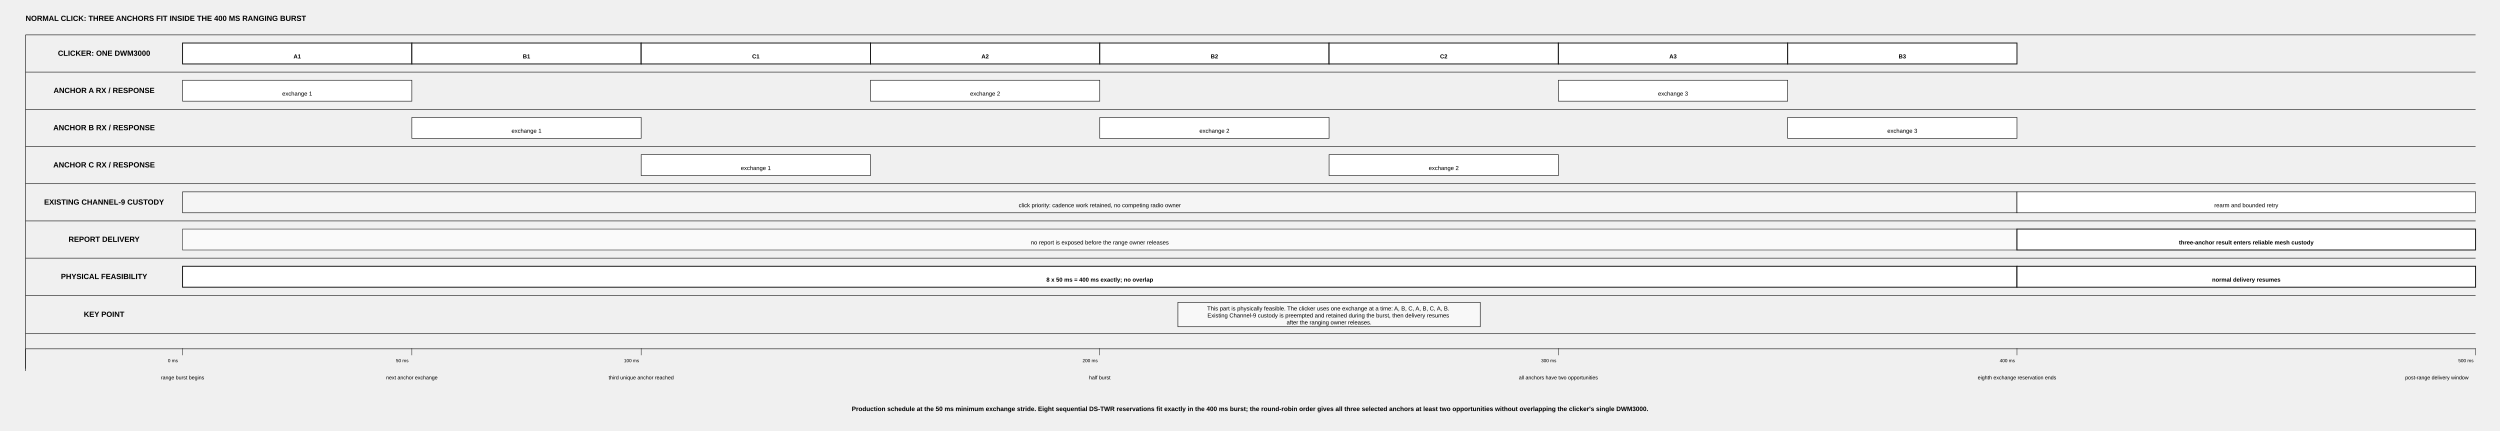
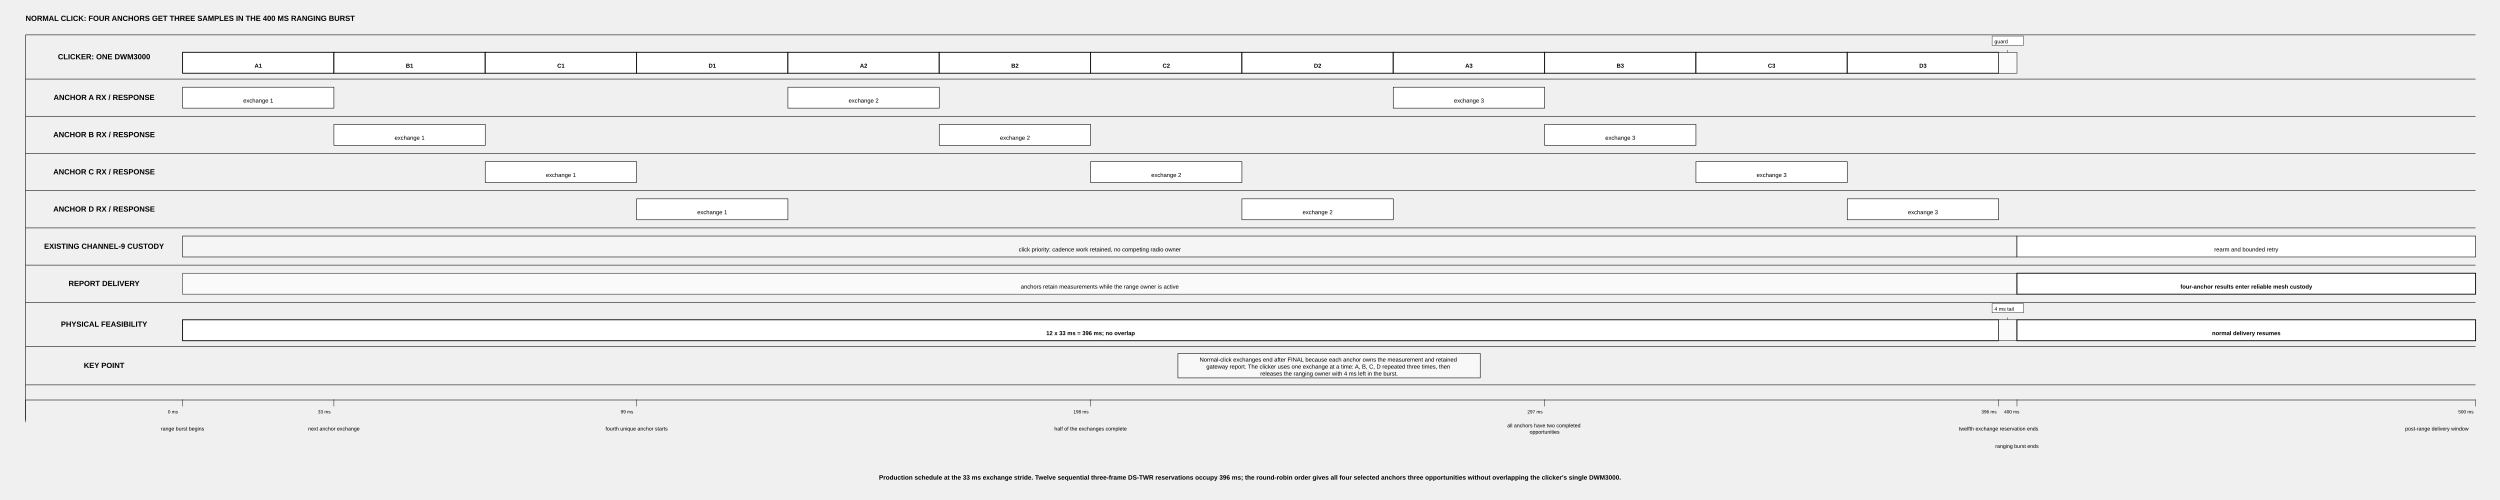
- <svg xmlns="http://www.w3.org/2000/svg" width="4300" height="741" viewBox="0 0 4300 741" role="img">
+ <svg xmlns="http://www.w3.org/2000/svg" width="4300" height="859" viewBox="0 0 4300 859" role="img">
  <style>
svg { background: #ffffff; font-family: Arial, Helvetica, sans-serif; color: #111111; }
.title { font-size: 13px; font-weight: 700; }
.row-label { font-size: 13px; font-weight: 700; text-anchor: middle; }
.small { font-size: 10px; }
.tiny { font-size: 9px; }
.axis-time { font-size: 8px; text-anchor: middle; }
.caption { font-size: 11px; font-weight: 700; }
.center { text-anchor: middle; }
.event-text { dominant-baseline: central; }
.major-line, .axis-line { stroke: #111111; stroke-width: 1; }
.hairline, .tick { stroke: #111111; stroke-width: 0.8; }
.box.shaded { fill: #f8f8f8; stroke: #111111; stroke-width: 1; }
.callout { fill: #ffffff; stroke: #111111; stroke-width: 0.7; }
.diamond { fill: #ffffff; stroke: #111111; stroke-width: 0.9; }
</style>
-   <text x="44.0" y="36" class="title">NORMAL CLICK: THREE ANCHORS FIT INSIDE THE 400 MS RANGING BURST</text>
-   <line x1="44.0" y1="60.0" x2="44.0" y2="634.0" class="major-line" />
+   <text x="44.0" y="36" class="title">NORMAL CLICK: FOUR ANCHORS GET THREE SAMPLES IN THE 400 MS RANGING BURST</text>
+   <line x1="44.0" y1="60.0" x2="44.0" y2="722.0" class="major-line" />
  <line x1="44.0" y1="60.0" x2="4258.0" y2="60.0" class="major-line" />
-   <text x="179.0" y="96.0" class="row-label">CLICKER: ONE DWM3000</text>
-   <rect x="314.0" y="74.0" width="394.4" height="36.0" fill="#ffffff" stroke="#111111" stroke-width="1.6" />
-   <text x="511.2" y="97.0" class="small center event-text" text-anchor="middle" font-weight="700">
-     <tspan x="511.2" dy="0.0">A1</tspan>
-   </text>
-   <rect x="708.4" y="74.0" width="394.4" height="36.0" fill="#ffffff" stroke="#111111" stroke-width="1.6" />
-   <text x="905.6" y="97.0" class="small center event-text" text-anchor="middle" font-weight="700">
-     <tspan x="905.6" dy="0.0">B1</tspan>
-   </text>
-   <rect x="1102.8" y="74.0" width="394.4" height="36.0" fill="#ffffff" stroke="#111111" stroke-width="1.6" />
-   <text x="1300.0" y="97.0" class="small center event-text" text-anchor="middle" font-weight="700">
-     <tspan x="1300.0" dy="0.0">C1</tspan>
-   </text>
-   <rect x="1497.2" y="74.0" width="394.4" height="36.0" fill="#ffffff" stroke="#111111" stroke-width="1.6" />
-   <text x="1694.4" y="97.0" class="small center event-text" text-anchor="middle" font-weight="700">
-     <tspan x="1694.4" dy="0.0">A2</tspan>
-   </text>
-   <rect x="1891.6" y="74.0" width="394.4" height="36.0" fill="#ffffff" stroke="#111111" stroke-width="1.6" />
-   <text x="2088.8" y="97.0" class="small center event-text" text-anchor="middle" font-weight="700">
-     <tspan x="2088.8" dy="0.0">B2</tspan>
-   </text>
-   <rect x="2286.0" y="74.0" width="394.4" height="36.0" fill="#ffffff" stroke="#111111" stroke-width="1.6" />
-   <text x="2483.2" y="97.0" class="small center event-text" text-anchor="middle" font-weight="700">
-     <tspan x="2483.2" dy="0.0">C2</tspan>
-   </text>
-   <rect x="2680.4" y="74.0" width="394.4" height="36.0" fill="#ffffff" stroke="#111111" stroke-width="1.6" />
-   <text x="2877.6" y="97.0" class="small center event-text" text-anchor="middle" font-weight="700">
-     <tspan x="2877.6" dy="0.0">A3</tspan>
-   </text>
-   <rect x="3074.8" y="74.0" width="394.4" height="36.0" fill="#ffffff" stroke="#111111" stroke-width="1.6" />
-   <text x="3272.0" y="97.0" class="small center event-text" text-anchor="middle" font-weight="700">
-     <tspan x="3272.0" dy="0.0">B3</tspan>
-   </text>
-   <line x1="44.0" y1="124.0" x2="4258.0" y2="124.0" class="major-line" />
-   <text x="179.0" y="160.0" class="row-label">ANCHOR A RX / RESPONSE</text>
-   <rect x="314.0" y="138.0" width="394.4" height="36.0" fill="#ffffff" stroke="#111111" stroke-width="1" />
-   <text x="511.2" y="161.0" class="small center event-text" text-anchor="middle">
-     <tspan x="511.2" dy="0.0">exchange 1</tspan>
-   </text>
-   <rect x="1497.2" y="138.0" width="394.4" height="36.0" fill="#ffffff" stroke="#111111" stroke-width="1" />
-   <text x="1694.4" y="161.0" class="small center event-text" text-anchor="middle">
-     <tspan x="1694.4" dy="0.0">exchange 2</tspan>
-   </text>
-   <rect x="2680.4" y="138.0" width="394.4" height="36.0" fill="#ffffff" stroke="#111111" stroke-width="1" />
-   <text x="2877.6" y="161.0" class="small center event-text" text-anchor="middle">
-     <tspan x="2877.6" dy="0.0">exchange 3</tspan>
-   </text>
-   <line x1="44.0" y1="188.0" x2="4258.0" y2="188.0" class="major-line" />
-   <text x="179.0" y="224.0" class="row-label">ANCHOR B RX / RESPONSE</text>
-   <rect x="708.4" y="202.0" width="394.4" height="36.0" fill="#ffffff" stroke="#111111" stroke-width="1" />
-   <text x="905.6" y="225.0" class="small center event-text" text-anchor="middle">
-     <tspan x="905.6" dy="0.0">exchange 1</tspan>
-   </text>
-   <rect x="1891.6" y="202.0" width="394.4" height="36.0" fill="#ffffff" stroke="#111111" stroke-width="1" />
-   <text x="2088.8" y="225.0" class="small center event-text" text-anchor="middle">
-     <tspan x="2088.8" dy="0.0">exchange 2</tspan>
-   </text>
-   <rect x="3074.8" y="202.0" width="394.4" height="36.0" fill="#ffffff" stroke="#111111" stroke-width="1" />
-   <text x="3272.0" y="225.0" class="small center event-text" text-anchor="middle">
-     <tspan x="3272.0" dy="0.0">exchange 3</tspan>
-   </text>
-   <line x1="44.0" y1="252.0" x2="4258.0" y2="252.0" class="major-line" />
-   <text x="179.0" y="288.0" class="row-label">ANCHOR C RX / RESPONSE</text>
-   <rect x="1102.8" y="266.0" width="394.4" height="36.0" fill="#ffffff" stroke="#111111" stroke-width="1" />
-   <text x="1300.0" y="289.0" class="small center event-text" text-anchor="middle">
-     <tspan x="1300.0" dy="0.0">exchange 1</tspan>
-   </text>
-   <rect x="2286.0" y="266.0" width="394.4" height="36.0" fill="#ffffff" stroke="#111111" stroke-width="1" />
-   <text x="2483.2" y="289.0" class="small center event-text" text-anchor="middle">
-     <tspan x="2483.2" dy="0.0">exchange 2</tspan>
-   </text>
-   <line x1="44.0" y1="316.0" x2="4258.0" y2="316.0" class="major-line" />
-   <text x="179.0" y="352.0" class="row-label">EXISTING CHANNEL-9 CUSTODY</text>
-   <rect x="314.0" y="330.0" width="3155.2" height="36.0" fill="#f5f5f5" stroke="#111111" stroke-width="1" />
-   <text x="1891.6" y="353.0" class="small center event-text" text-anchor="middle">
+   <text x="179.0" y="102.0" class="row-label">CLICKER: ONE DWM3000</text>
+   <rect x="314.0" y="90.0" width="260.3" height="36.0" fill="#ffffff" stroke="#111111" stroke-width="1.6" />
+   <text x="444.2" y="113.0" class="small center event-text" text-anchor="middle" font-weight="700">
+     <tspan x="444.2" dy="0.0">A1</tspan>
+   </text>
+   <rect x="574.3" y="90.0" width="260.3" height="36.0" fill="#ffffff" stroke="#111111" stroke-width="1.6" />
+   <text x="704.5" y="113.0" class="small center event-text" text-anchor="middle" font-weight="700">
+     <tspan x="704.5" dy="0.0">B1</tspan>
+   </text>
+   <rect x="834.6" y="90.0" width="260.3" height="36.0" fill="#ffffff" stroke="#111111" stroke-width="1.6" />
+   <text x="964.8" y="113.0" class="small center event-text" text-anchor="middle" font-weight="700">
+     <tspan x="964.8" dy="0.0">C1</tspan>
+   </text>
+   <rect x="1094.9" y="90.0" width="260.3" height="36.0" fill="#ffffff" stroke="#111111" stroke-width="1.6" />
+   <text x="1225.1" y="113.0" class="small center event-text" text-anchor="middle" font-weight="700">
+     <tspan x="1225.1" dy="0.0">D1</tspan>
+   </text>
+   <rect x="1355.2" y="90.0" width="260.3" height="36.0" fill="#ffffff" stroke="#111111" stroke-width="1.6" />
+   <text x="1485.4" y="113.0" class="small center event-text" text-anchor="middle" font-weight="700">
+     <tspan x="1485.4" dy="0.0">A2</tspan>
+   </text>
+   <rect x="1615.5" y="90.0" width="260.3" height="36.0" fill="#ffffff" stroke="#111111" stroke-width="1.6" />
+   <text x="1745.7" y="113.0" class="small center event-text" text-anchor="middle" font-weight="700">
+     <tspan x="1745.7" dy="0.0">B2</tspan>
+   </text>
+   <rect x="1875.8" y="90.0" width="260.3" height="36.0" fill="#ffffff" stroke="#111111" stroke-width="1.6" />
+   <text x="2006.0" y="113.0" class="small center event-text" text-anchor="middle" font-weight="700">
+     <tspan x="2006.0" dy="0.0">C2</tspan>
+   </text>
+   <rect x="2136.1" y="90.0" width="260.3" height="36.0" fill="#ffffff" stroke="#111111" stroke-width="1.6" />
+   <text x="2266.3" y="113.0" class="small center event-text" text-anchor="middle" font-weight="700">
+     <tspan x="2266.3" dy="0.0">D2</tspan>
+   </text>
+   <rect x="2396.4" y="90.0" width="260.3" height="36.0" fill="#ffffff" stroke="#111111" stroke-width="1.6" />
+   <text x="2526.6" y="113.0" class="small center event-text" text-anchor="middle" font-weight="700">
+     <tspan x="2526.6" dy="0.0">A3</tspan>
+   </text>
+   <rect x="2656.7" y="90.0" width="260.3" height="36.0" fill="#ffffff" stroke="#111111" stroke-width="1.6" />
+   <text x="2786.9" y="113.0" class="small center event-text" text-anchor="middle" font-weight="700">
+     <tspan x="2786.9" dy="0.0">B3</tspan>
+   </text>
+   <rect x="2917.0" y="90.0" width="260.3" height="36.0" fill="#ffffff" stroke="#111111" stroke-width="1.6" />
+   <text x="3047.2" y="113.0" class="small center event-text" text-anchor="middle" font-weight="700">
+     <tspan x="3047.2" dy="0.0">C3</tspan>
+   </text>
+   <rect x="3177.3" y="90.0" width="260.3" height="36.0" fill="#ffffff" stroke="#111111" stroke-width="1.6" />
+   <text x="3307.5" y="113.0" class="small center event-text" text-anchor="middle" font-weight="700">
+     <tspan x="3307.5" dy="0.0">D3</tspan>
+   </text>
+   <rect x="3437.6" y="90.0" width="31.6" height="36.0" fill="#fafafa" stroke="#333333" stroke-width="1" />
+   <line x1="3453.4" y1="86.0" x2="3453.4" y2="90.0" class="hairline" />
+   <rect x="3426.4" y="62.0" width="54.0" height="16.0" class="callout" />
+   <text x="3430.4" y="74.5" class="tiny" text-anchor="start">
+     <tspan x="3430.4" dy="0.0">guard</tspan>
+   </text>
+   <line x1="44.0" y1="136.0" x2="4258.0" y2="136.0" class="major-line" />
+   <text x="179.0" y="172.0" class="row-label">ANCHOR A RX / RESPONSE</text>
+   <rect x="314.0" y="150.0" width="260.3" height="36.0" fill="#ffffff" stroke="#111111" stroke-width="1" />
+   <text x="444.2" y="173.0" class="small center event-text" text-anchor="middle">
+     <tspan x="444.2" dy="0.0">exchange 1</tspan>
+   </text>
+   <rect x="1355.2" y="150.0" width="260.3" height="36.0" fill="#ffffff" stroke="#111111" stroke-width="1" />
+   <text x="1485.4" y="173.0" class="small center event-text" text-anchor="middle">
+     <tspan x="1485.4" dy="0.0">exchange 2</tspan>
+   </text>
+   <rect x="2396.4" y="150.0" width="260.3" height="36.0" fill="#ffffff" stroke="#111111" stroke-width="1" />
+   <text x="2526.6" y="173.0" class="small center event-text" text-anchor="middle">
+     <tspan x="2526.6" dy="0.0">exchange 3</tspan>
+   </text>
+   <line x1="44.0" y1="200.0" x2="4258.0" y2="200.0" class="major-line" />
+   <text x="179.0" y="236.0" class="row-label">ANCHOR B RX / RESPONSE</text>
+   <rect x="574.3" y="214.0" width="260.3" height="36.0" fill="#ffffff" stroke="#111111" stroke-width="1" />
+   <text x="704.5" y="237.0" class="small center event-text" text-anchor="middle">
+     <tspan x="704.5" dy="0.0">exchange 1</tspan>
+   </text>
+   <rect x="1615.5" y="214.0" width="260.3" height="36.0" fill="#ffffff" stroke="#111111" stroke-width="1" />
+   <text x="1745.7" y="237.0" class="small center event-text" text-anchor="middle">
+     <tspan x="1745.7" dy="0.0">exchange 2</tspan>
+   </text>
+   <rect x="2656.7" y="214.0" width="260.3" height="36.0" fill="#ffffff" stroke="#111111" stroke-width="1" />
+   <text x="2786.9" y="237.0" class="small center event-text" text-anchor="middle">
+     <tspan x="2786.9" dy="0.0">exchange 3</tspan>
+   </text>
+   <line x1="44.0" y1="264.0" x2="4258.0" y2="264.0" class="major-line" />
+   <text x="179.0" y="300.0" class="row-label">ANCHOR C RX / RESPONSE</text>
+   <rect x="834.6" y="278.0" width="260.3" height="36.0" fill="#ffffff" stroke="#111111" stroke-width="1" />
+   <text x="964.8" y="301.0" class="small center event-text" text-anchor="middle">
+     <tspan x="964.8" dy="0.0">exchange 1</tspan>
+   </text>
+   <rect x="1875.8" y="278.0" width="260.3" height="36.0" fill="#ffffff" stroke="#111111" stroke-width="1" />
+   <text x="2006.0" y="301.0" class="small center event-text" text-anchor="middle">
+     <tspan x="2006.0" dy="0.0">exchange 2</tspan>
+   </text>
+   <rect x="2917.0" y="278.0" width="260.3" height="36.0" fill="#ffffff" stroke="#111111" stroke-width="1" />
+   <text x="3047.2" y="301.0" class="small center event-text" text-anchor="middle">
+     <tspan x="3047.2" dy="0.0">exchange 3</tspan>
+   </text>
+   <line x1="44.0" y1="328.0" x2="4258.0" y2="328.0" class="major-line" />
+   <text x="179.0" y="364.0" class="row-label">ANCHOR D RX / RESPONSE</text>
+   <rect x="1094.9" y="342.0" width="260.3" height="36.0" fill="#ffffff" stroke="#111111" stroke-width="1" />
+   <text x="1225.1" y="365.0" class="small center event-text" text-anchor="middle">
+     <tspan x="1225.1" dy="0.0">exchange 1</tspan>
+   </text>
+   <rect x="2136.1" y="342.0" width="260.3" height="36.0" fill="#ffffff" stroke="#111111" stroke-width="1" />
+   <text x="2266.3" y="365.0" class="small center event-text" text-anchor="middle">
+     <tspan x="2266.3" dy="0.0">exchange 2</tspan>
+   </text>
+   <rect x="3177.3" y="342.0" width="260.3" height="36.0" fill="#ffffff" stroke="#111111" stroke-width="1" />
+   <text x="3307.5" y="365.0" class="small center event-text" text-anchor="middle">
+     <tspan x="3307.5" dy="0.0">exchange 3</tspan>
+   </text>
+   <line x1="44.0" y1="392.0" x2="4258.0" y2="392.0" class="major-line" />
+   <text x="179.0" y="428.0" class="row-label">EXISTING CHANNEL-9 CUSTODY</text>
+   <rect x="314.0" y="406.0" width="3155.2" height="36.0" fill="#f5f5f5" stroke="#111111" stroke-width="1" />
+   <text x="1891.6" y="429.0" class="small center event-text" text-anchor="middle">
    <tspan x="1891.6" dy="0.0">click priority: cadence work retained, no competing radio owner</tspan>
  </text>
-   <rect x="3469.2" y="330.0" width="788.8" height="36.0" fill="#ffffff" stroke="#111111" stroke-width="1" />
-   <text x="3863.6" y="353.0" class="small center event-text" text-anchor="middle">
+   <rect x="3469.2" y="406.0" width="788.8" height="36.0" fill="#ffffff" stroke="#111111" stroke-width="1" />
+   <text x="3863.6" y="429.0" class="small center event-text" text-anchor="middle">
    <tspan x="3863.6" dy="0.0">rearm and bounded retry</tspan>
  </text>
-   <line x1="44.0" y1="380.0" x2="4258.0" y2="380.0" class="major-line" />
-   <text x="179.0" y="416.0" class="row-label">REPORT DELIVERY</text>
-   <rect x="314.0" y="394.0" width="3155.2" height="36.0" fill="#fafafa" stroke="#333333" stroke-width="1" />
-   <text x="1891.6" y="417.0" class="small center event-text" text-anchor="middle">
-     <tspan x="1891.6" dy="0.0">no report is exposed before the range owner releases</tspan>
-   </text>
-   <rect x="3469.2" y="394.0" width="788.8" height="36.0" fill="#ffffff" stroke="#111111" stroke-width="1.6" />
-   <text x="3863.6" y="417.0" class="small center event-text" text-anchor="middle" font-weight="700">
-     <tspan x="3863.6" dy="0.0">three-anchor result enters reliable mesh custody</tspan>
-   </text>
-   <line x1="44.0" y1="444.0" x2="4258.0" y2="444.0" class="major-line" />
-   <text x="179.0" y="480.0" class="row-label">PHYSICAL FEASIBILITY</text>
-   <rect x="314.0" y="458.0" width="3155.2" height="36.0" fill="#ffffff" stroke="#111111" stroke-width="1.6" />
-   <text x="1891.6" y="481.0" class="small center event-text" text-anchor="middle" font-weight="700">
-     <tspan x="1891.6" dy="0.0">8 x 50 ms = 400 ms exactly; no overlap</tspan>
-   </text>
-   <rect x="3469.2" y="458.0" width="788.8" height="36.0" fill="#ffffff" stroke="#111111" stroke-width="1.6" />
-   <text x="3863.6" y="481.0" class="small center event-text" text-anchor="middle" font-weight="700">
+   <line x1="44.0" y1="456.0" x2="4258.0" y2="456.0" class="major-line" />
+   <text x="179.0" y="492.0" class="row-label">REPORT DELIVERY</text>
+   <rect x="314.0" y="470.0" width="3155.2" height="36.0" fill="#fafafa" stroke="#333333" stroke-width="1" />
+   <text x="1891.6" y="493.0" class="small center event-text" text-anchor="middle">
+     <tspan x="1891.6" dy="0.0">anchors retain measurements while the range owner is active</tspan>
+   </text>
+   <rect x="3469.2" y="470.0" width="788.8" height="36.0" fill="#ffffff" stroke="#111111" stroke-width="1.6" />
+   <text x="3863.6" y="493.0" class="small center event-text" text-anchor="middle" font-weight="700">
+     <tspan x="3863.6" dy="0.0">four-anchor results enter reliable mesh custody</tspan>
+   </text>
+   <line x1="44.0" y1="520.0" x2="4258.0" y2="520.0" class="major-line" />
+   <text x="179.0" y="562.0" class="row-label">PHYSICAL FEASIBILITY</text>
+   <rect x="314.0" y="550.0" width="3123.6" height="36.0" fill="#ffffff" stroke="#111111" stroke-width="1.6" />
+   <text x="1875.8" y="573.0" class="small center event-text" text-anchor="middle" font-weight="700">
+     <tspan x="1875.8" dy="0.0">12 x 33 ms = 396 ms; no overlap</tspan>
+   </text>
+   <rect x="3437.6" y="550.0" width="31.6" height="36.0" fill="#fafafa" stroke="#333333" stroke-width="1" />
+   <rect x="3469.2" y="550.0" width="788.8" height="36.0" fill="#ffffff" stroke="#111111" stroke-width="1.6" />
+   <text x="3863.6" y="573.0" class="small center event-text" text-anchor="middle" font-weight="700">
    <tspan x="3863.6" dy="0.0">normal delivery resumes</tspan>
  </text>
-   <line x1="44.0" y1="508.0" x2="4258.0" y2="508.0" class="major-line" />
-   <text x="179.0" y="545.0" class="row-label">KEY POINT</text>
-   <rect x="2026.0" y="520.0" width="520.0" height="42.0" class="box shaded" />
-   <text x="2286.0" y="534.0" class="small center" text-anchor="middle">
-     <tspan x="2286.0" dy="0.0">This part is physically feasible. The clicker uses one exchange at a time: A, B, C, A, B, C, A, B.</tspan>
-     <tspan x="2286.0" dy="12.0">Existing Channel-9 custody is preempted and retained during the burst, then delivery resumes</tspan>
-     <tspan x="2286.0" dy="12.0">after the ranging owner releases.</tspan>
-   </text>
-   <line x1="44.0" y1="574.0" x2="4258.0" y2="574.0" class="major-line" />
-   <line x1="44.0" y1="600.0" x2="44.0" y2="638.0" class="major-line" />
-   <line x1="44.0" y1="600.0" x2="4258.0" y2="600.0" class="axis-line" />
-   <line x1="314.0" y1="599.0" x2="314.0" y2="611.0" class="tick" />
-   <line x1="708.4" y1="599.0" x2="708.4" y2="611.0" class="tick" />
-   <line x1="1102.8" y1="599.0" x2="1102.8" y2="611.0" class="tick" />
-   <line x1="1891.6" y1="599.0" x2="1891.6" y2="611.0" class="tick" />
-   <line x1="2680.4" y1="599.0" x2="2680.4" y2="611.0" class="tick" />
-   <line x1="3469.2" y1="599.0" x2="3469.2" y2="611.0" class="tick" />
-   <line x1="4258.0" y1="599.0" x2="4258.0" y2="611.0" class="tick" />
-   <text x="297.4" y="623.0" class="axis-time">0 ms</text>
-   <text x="691.8" y="623.0" class="axis-time">50 ms</text>
-   <text x="1086.2" y="623.0" class="axis-time">100 ms</text>
-   <text x="1875.0" y="623.0" class="axis-time">200 ms</text>
-   <text x="2663.8" y="623.0" class="axis-time">300 ms</text>
-   <text x="3452.6" y="623.0" class="axis-time">400 ms</text>
-   <text x="4241.4" y="623.0" class="axis-time">500 ms</text>
-   <text x="314.0" y="652.5" class="tiny center" text-anchor="middle">
+   <line x1="3453.4" y1="546.0" x2="3453.4" y2="550.0" class="hairline" />
+   <rect x="3426.4" y="522.0" width="54.0" height="16.0" class="callout" />
+   <text x="3430.4" y="534.5" class="tiny" text-anchor="start">
+     <tspan x="3430.4" dy="0.0">4 ms tail</tspan>
+   </text>
+   <line x1="44.0" y1="596.0" x2="4258.0" y2="596.0" class="major-line" />
+   <text x="179.0" y="633.0" class="row-label">KEY POINT</text>
+   <rect x="2026.0" y="608.0" width="520.0" height="42.0" class="box shaded" />
+   <text x="2286.0" y="622.0" class="small center" text-anchor="middle">
+     <tspan x="2286.0" dy="0.0">Normal-click exchanges end after FINAL because each anchor owns the measurement and retained</tspan>
+     <tspan x="2286.0" dy="12.0">gateway report. The clicker uses one exchange at a time: A, B, C, D repeated three times, then</tspan>
+     <tspan x="2286.0" dy="12.0">releases the ranging owner with 4 ms left in the burst.</tspan>
+   </text>
+   <line x1="44.0" y1="662.0" x2="4258.0" y2="662.0" class="major-line" />
+   <line x1="44.0" y1="688.0" x2="44.0" y2="726.0" class="major-line" />
+   <line x1="44.0" y1="688.0" x2="4258.0" y2="688.0" class="axis-line" />
+   <line x1="314.0" y1="687.0" x2="314.0" y2="699.0" class="tick" />
+   <line x1="574.3" y1="687.0" x2="574.3" y2="699.0" class="tick" />
+   <line x1="1094.9" y1="687.0" x2="1094.9" y2="699.0" class="tick" />
+   <line x1="1875.8" y1="687.0" x2="1875.8" y2="699.0" class="tick" />
+   <line x1="2656.7" y1="687.0" x2="2656.7" y2="699.0" class="tick" />
+   <line x1="3437.6" y1="687.0" x2="3437.6" y2="699.0" class="tick" />
+   <line x1="3469.2" y1="687.0" x2="3469.2" y2="699.0" class="tick" />
+   <line x1="4258.0" y1="687.0" x2="4258.0" y2="699.0" class="tick" />
+   <text x="297.4" y="711.0" class="axis-time">0 ms</text>
+   <text x="557.7" y="711.0" class="axis-time">33 ms</text>
+   <text x="1078.4" y="711.0" class="axis-time">99 ms</text>
+   <text x="1859.3" y="711.0" class="axis-time">198 ms</text>
+   <text x="2640.2" y="711.0" class="axis-time">297 ms</text>
+   <text x="3421.1" y="711.0" class="axis-time">396 ms</text>
+   <text x="3460.2" y="711.0" class="axis-time">400 ms</text>
+   <text x="4241.4" y="711.0" class="axis-time">500 ms</text>
+   <text x="314.0" y="740.5" class="tiny center" text-anchor="middle">
    <tspan x="314.0" dy="0.0">range burst begins</tspan>
  </text>
-   <text x="708.4" y="652.5" class="tiny center" text-anchor="middle">
-     <tspan x="708.4" dy="0.0">next anchor exchange</tspan>
-   </text>
-   <text x="1102.8" y="652.5" class="tiny center" text-anchor="middle">
-     <tspan x="1102.8" dy="0.0">third unique anchor reached</tspan>
-   </text>
-   <text x="1891.6" y="652.5" class="tiny center" text-anchor="middle">
-     <tspan x="1891.6" dy="0.0">half burst</tspan>
-   </text>
-   <text x="2680.4" y="652.5" class="tiny center" text-anchor="middle">
-     <tspan x="2680.4" dy="0.0">all anchors have two opportunities</tspan>
-   </text>
-   <text x="3469.2" y="652.5" class="tiny center" text-anchor="middle">
-     <tspan x="3469.2" dy="0.0">eighth exchange reservation ends</tspan>
-   </text>
-   <text x="4191.4" y="652.5" class="tiny center" text-anchor="middle">
+   <text x="574.3" y="740.5" class="tiny center" text-anchor="middle">
+     <tspan x="574.3" dy="0.0">next anchor exchange</tspan>
+   </text>
+   <text x="1094.9" y="740.5" class="tiny center" text-anchor="middle">
+     <tspan x="1094.9" dy="0.0">fourth unique anchor starts</tspan>
+   </text>
+   <text x="1875.8" y="740.5" class="tiny center" text-anchor="middle">
+     <tspan x="1875.8" dy="0.0">half of the exchanges complete</tspan>
+   </text>
+   <text x="2656.7" y="735.0" class="tiny center" text-anchor="middle">
+     <tspan x="2656.7" dy="0.0">all anchors have two completed</tspan>
+     <tspan x="2656.7" dy="11.0">opportunities</tspan>
+   </text>
+   <text x="3437.6" y="740.5" class="tiny center" text-anchor="middle">
+     <tspan x="3437.6" dy="0.0">twelfth exchange reservation ends</tspan>
+   </text>
+   <text x="3469.2" y="770.5" class="tiny center" text-anchor="middle">
+     <tspan x="3469.2" dy="0.0">ranging burst ends</tspan>
+   </text>
+   <text x="4191.4" y="740.5" class="tiny center" text-anchor="middle">
    <tspan x="4191.4" dy="0.0">post-range delivery window</tspan>
  </text>
-   <text x="2150.0" y="707.0" class="caption center" text-anchor="middle">
-     <tspan x="2150.0" dy="0.0">Production schedule at the 50 ms minimum exchange stride. Eight sequential DS-TWR reservations fit exactly in the 400 ms burst; the round-robin order gives all three selected anchors at least two opportunities without overlapping the clicker's single DWM3000.</tspan>
+   <text x="2150.0" y="825.0" class="caption center" text-anchor="middle">
+     <tspan x="2150.0" dy="0.0">Production schedule at the 33 ms exchange stride. Twelve sequential three-frame DS-TWR reservations occupy 396 ms; the round-robin order gives all four selected anchors three opportunities without overlapping the clicker's single DWM3000.</tspan>
  </text>
</svg>
